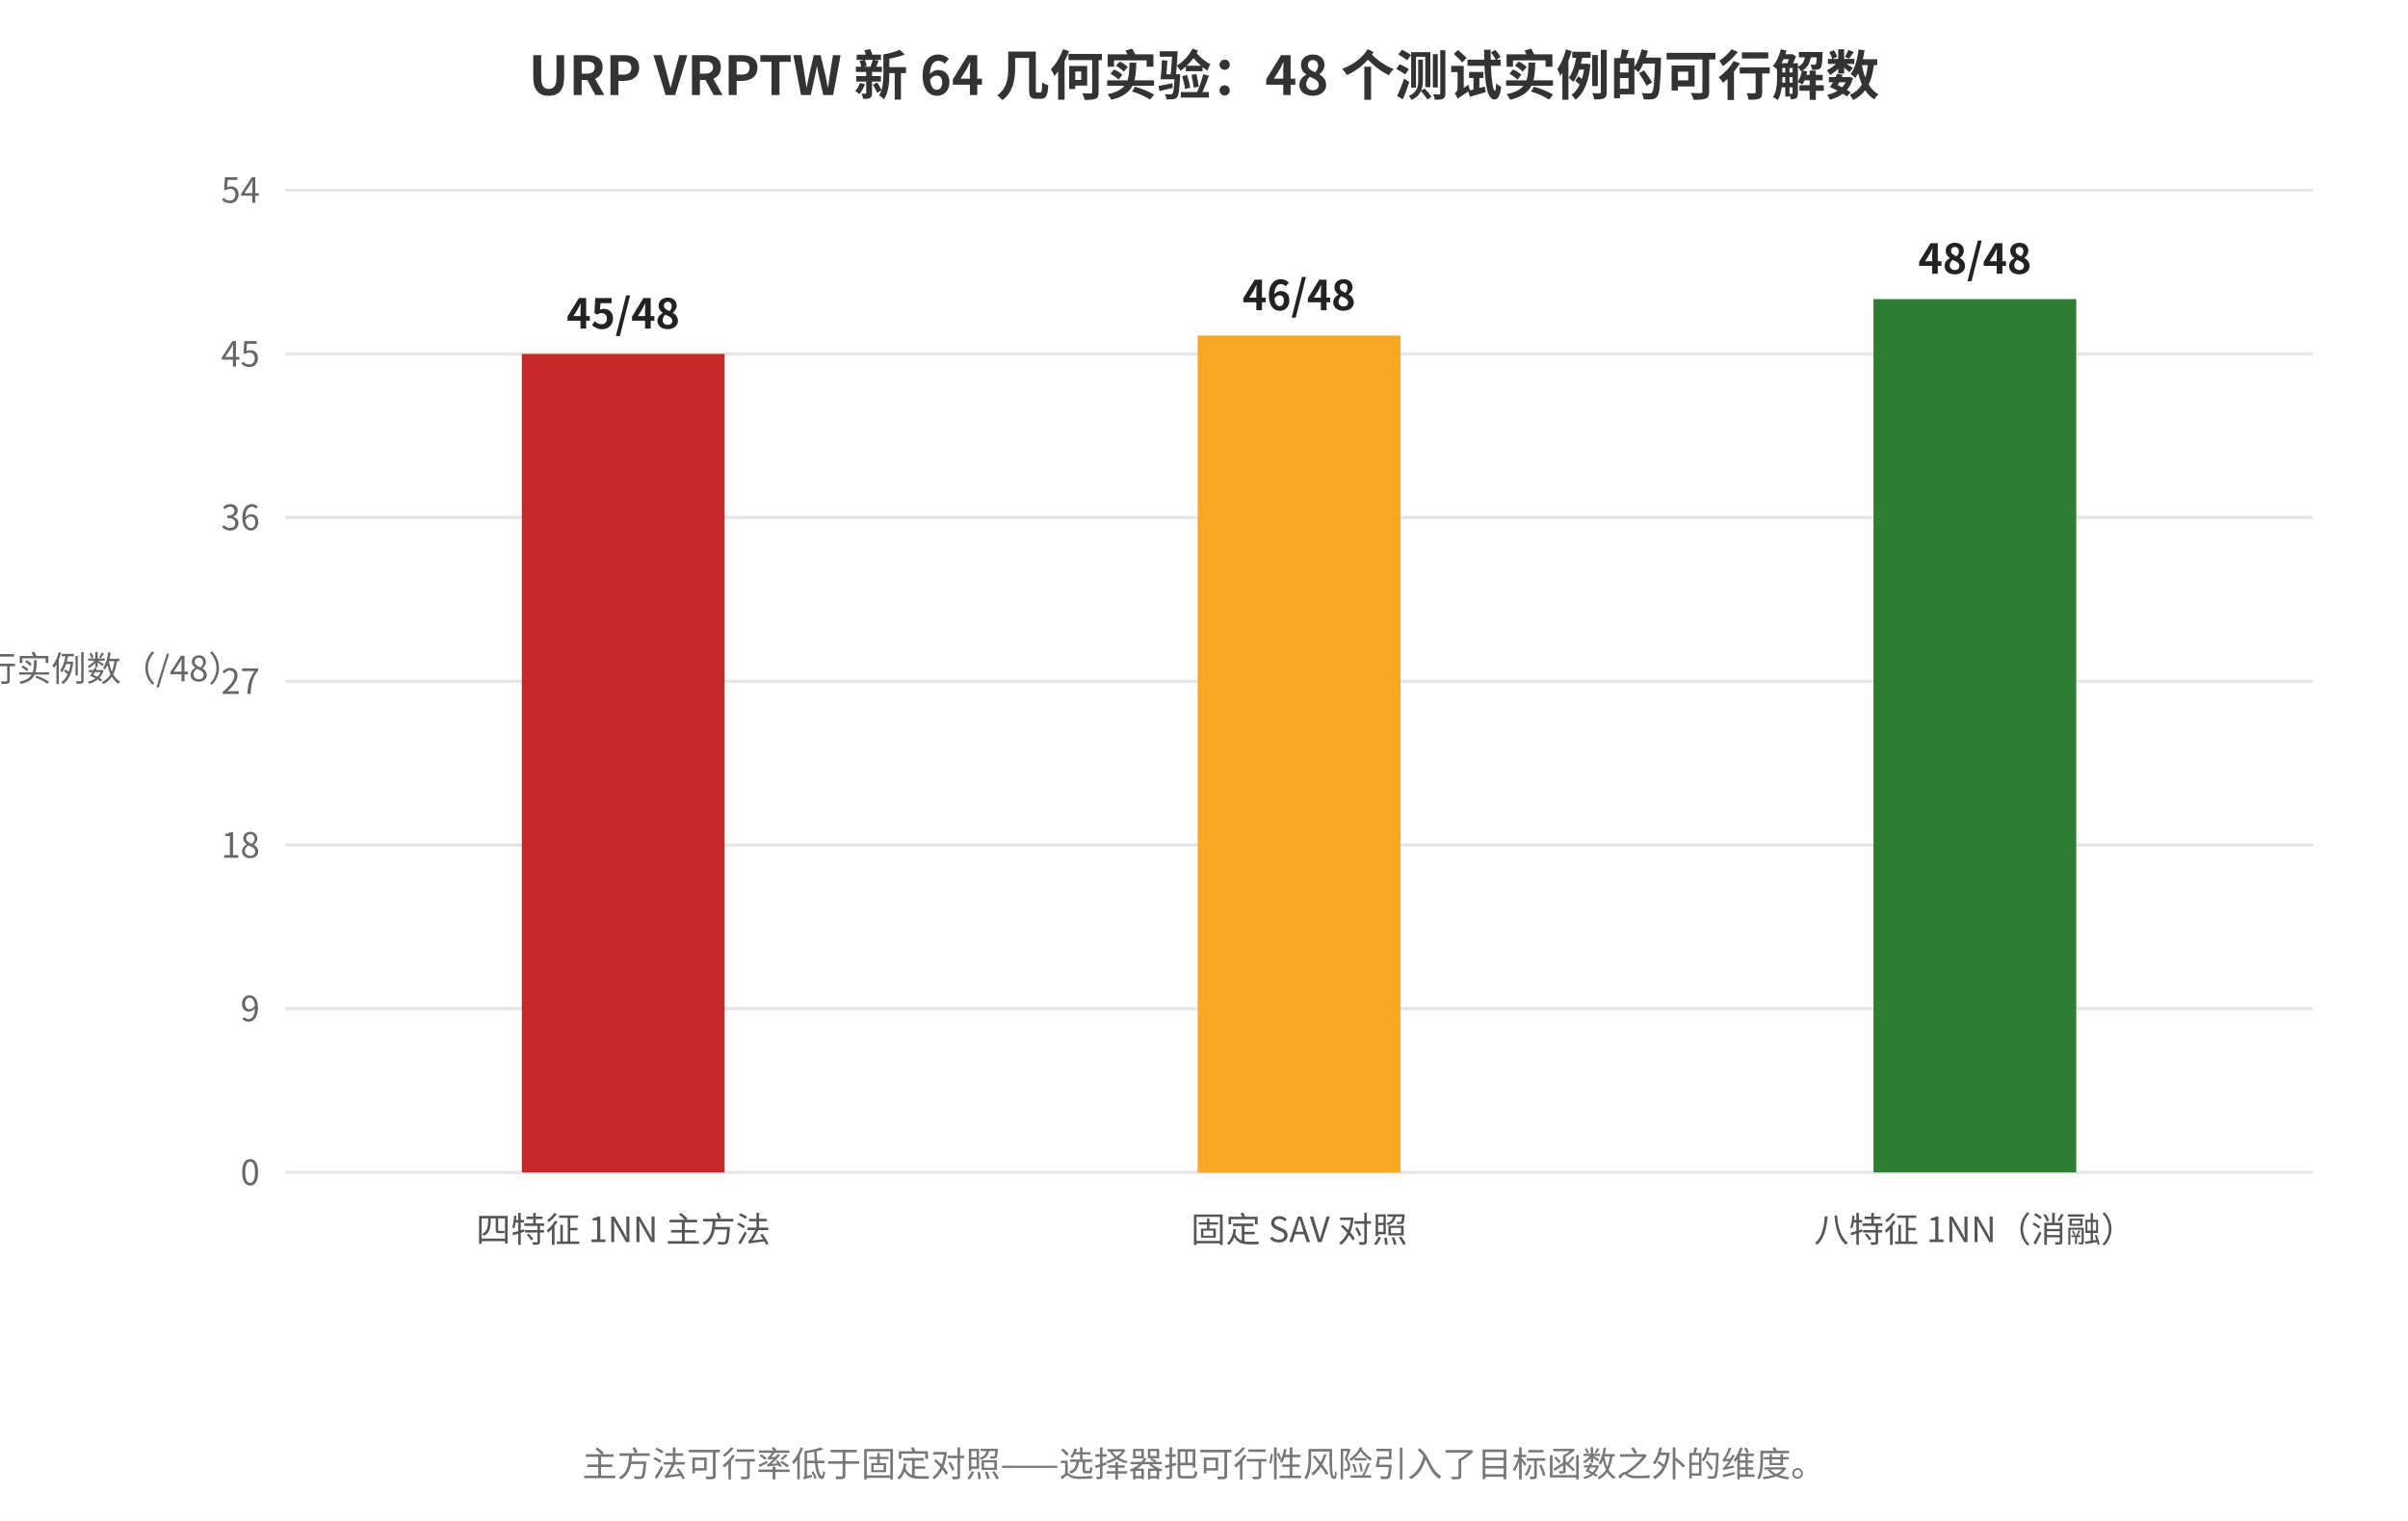
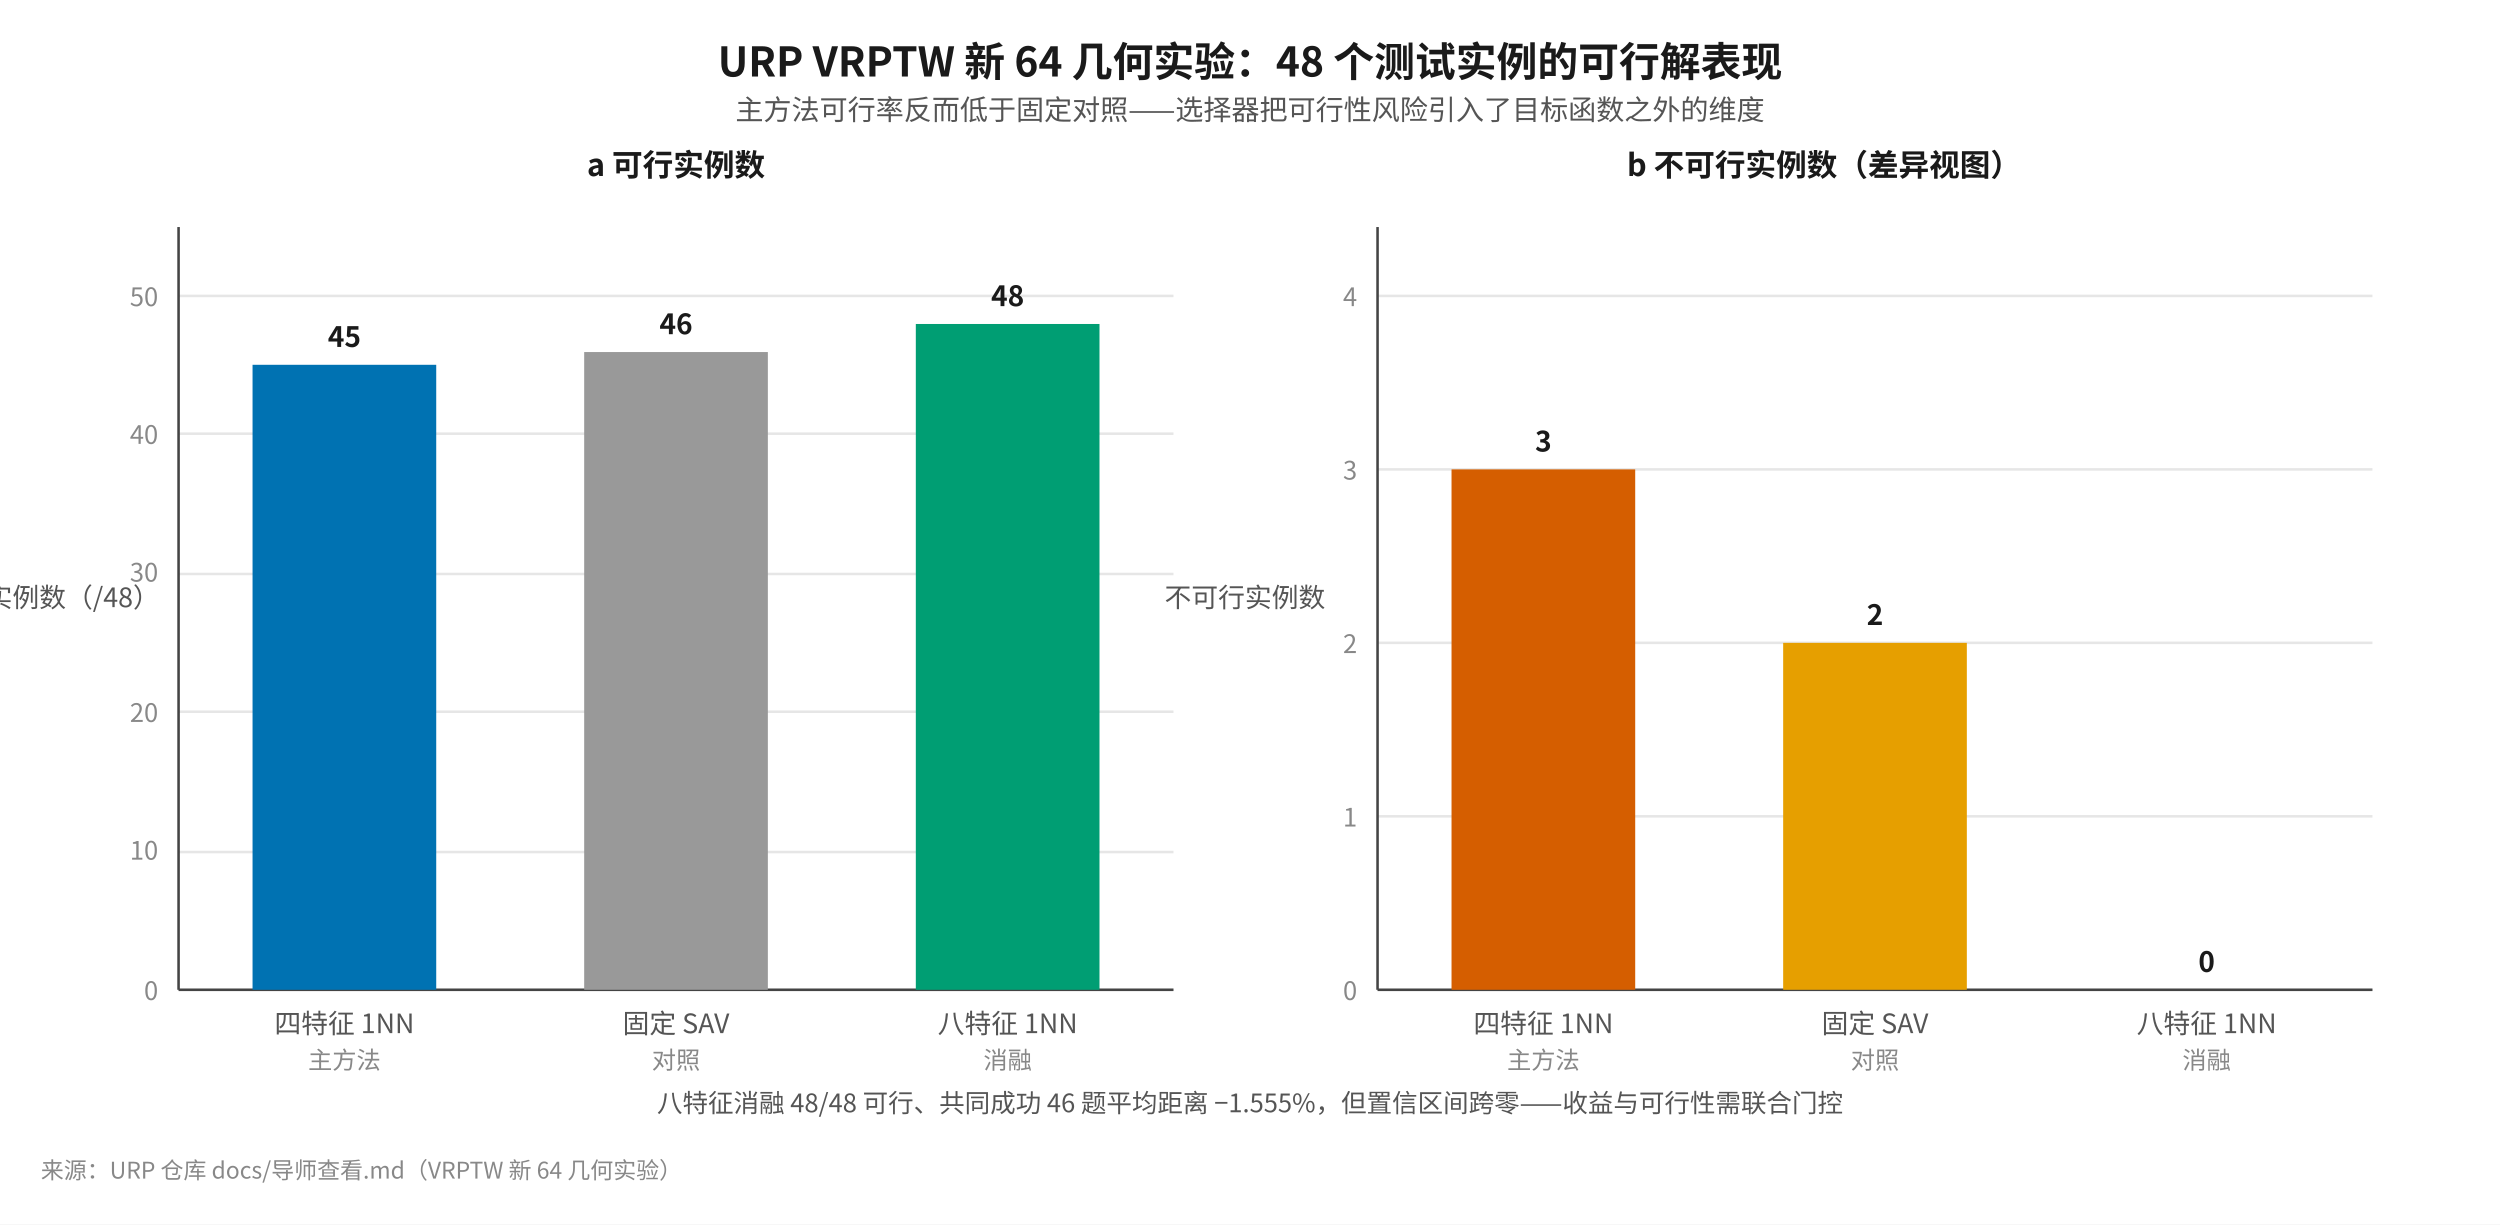
- <svg xmlns="http://www.w3.org/2000/svg" width="760" height="480" viewBox="0 0 760 480">
-   <rect width="760" height="480" fill="#fff" />
-   <text x="380.0" y="30" text-anchor="middle" font-size="17" font-weight="bold" fill="#333" font-family="Noto Sans CJK SC,sans-serif">URP VRPTW 新 64 几何实验：48 个测试实例的可行解数</text>
-   <line x1="90" y1="370.0" x2="730" y2="370.0" stroke="#e3e5e8" />
-   <text x="82.0" y="374.0" text-anchor="end" font-size="11" fill="#666" font-family="Noto Sans CJK SC,sans-serif">0</text>
-   <line x1="90" y1="318.3" x2="730" y2="318.3" stroke="#e3e5e8" />
-   <text x="82.0" y="322.3" text-anchor="end" font-size="11" fill="#666" font-family="Noto Sans CJK SC,sans-serif">9</text>
-   <line x1="90" y1="266.7" x2="730" y2="266.7" stroke="#e3e5e8" />
-   <text x="82.0" y="270.7" text-anchor="end" font-size="11" fill="#666" font-family="Noto Sans CJK SC,sans-serif">18</text>
-   <line x1="90" y1="215.0" x2="730" y2="215.0" stroke="#e3e5e8" />
-   <text x="82.0" y="219.0" text-anchor="end" font-size="11" fill="#666" font-family="Noto Sans CJK SC,sans-serif">27</text>
-   <line x1="90" y1="163.3" x2="730" y2="163.3" stroke="#e3e5e8" />
-   <text x="82.0" y="167.3" text-anchor="end" font-size="11" fill="#666" font-family="Noto Sans CJK SC,sans-serif">36</text>
-   <line x1="90" y1="111.7" x2="730" y2="111.7" stroke="#e3e5e8" />
-   <text x="82.0" y="115.7" text-anchor="end" font-size="11" fill="#666" font-family="Noto Sans CJK SC,sans-serif">45</text>
-   <line x1="90" y1="60.0" x2="730" y2="60.0" stroke="#e3e5e8" />
-   <text x="82.0" y="64.0" text-anchor="end" font-size="11" fill="#666" font-family="Noto Sans CJK SC,sans-serif">54</text>
-   <text x="30.0" y="215.0" text-anchor="middle" font-size="11" fill="#666" font-family="Noto Sans CJK SC,sans-serif">可行实例数（/48）</text>
-   <rect x="164.7" y="111.7" width="64" height="258.3" fill="#C62828" />
-   <text x="196.7" y="103.7" text-anchor="middle" font-size="13" fill="#222" font-family="Noto Sans CJK SC,sans-serif" font-weight="bold">45/48</text>
-   <text x="196.7" y="392.0" text-anchor="middle" font-size="11" fill="#555" font-family="Noto Sans CJK SC,sans-serif">四特征 1NN 主方法</text>
-   <rect x="378.0" y="105.9" width="64" height="264.1" fill="#F9A825" />
-   <text x="410.0" y="97.9" text-anchor="middle" font-size="13" fill="#222" font-family="Noto Sans CJK SC,sans-serif" font-weight="bold">46/48</text>
-   <text x="410.0" y="392.0" text-anchor="middle" font-size="11" fill="#555" font-family="Noto Sans CJK SC,sans-serif">固定 SAV 对照</text>
-   <rect x="591.3" y="94.4" width="64" height="275.6" fill="#2E7D32" />
-   <text x="623.3" y="86.4" text-anchor="middle" font-size="13" fill="#222" font-family="Noto Sans CJK SC,sans-serif" font-weight="bold">48/48</text>
-   <text x="623.3" y="392.0" text-anchor="middle" font-size="11" fill="#555" font-family="Noto Sans CJK SC,sans-serif">八特征 1NN（消融）</text>
-   <text x="380.0" y="466.0" text-anchor="middle" font-size="11" fill="#777" font-family="Noto Sans CJK SC,sans-serif">主方法可行率低于固定对照——选择器把可行性风险引入了目标函数之外的维度。</text>
+ <svg xmlns="http://www.w3.org/2000/svg" width="980" height="480" viewBox="0 0 980 480">
+   <rect width="980" height="480" fill="#fff" />
+   <text x="490" y="30" text-anchor="middle" font-size="16" fill="#1a1a1a" font-weight="700" font-family="Noto Sans CJK SC,Noto Sans,Helvetica,Arial,sans-serif">URP VRPTW 新 64 几何实验：48 个测试实例的可行解表现</text>
+   <text x="490" y="47" text-anchor="middle" font-size="11" fill="#555555" font-family="Noto Sans CJK SC,Noto Sans,Helvetica,Arial,sans-serif">主方法可行率反而低于固定对照——选择器把可行性风险引入了目标函数之外的维度</text>
+   <text x="265" y="69" text-anchor="middle" font-size="12" fill="#1a1a1a" font-weight="700" font-family="Noto Sans CJK SC,Noto Sans,Helvetica,Arial,sans-serif">a   可行实例数</text>
+   <line x1="70" y1="388" x2="460" y2="388" stroke="#E6E6E6" stroke-width="1" />
+   <text x="62" y="392" text-anchor="end" font-size="10" fill="#888888" font-family="Noto Sans CJK SC,Noto Sans,Helvetica,Arial,sans-serif">0</text>
+   <line x1="70" y1="334" x2="460" y2="334" stroke="#E6E6E6" stroke-width="1" />
+   <text x="62" y="337" text-anchor="end" font-size="10" fill="#888888" font-family="Noto Sans CJK SC,Noto Sans,Helvetica,Arial,sans-serif">10</text>
+   <line x1="70" y1="279" x2="460" y2="279" stroke="#E6E6E6" stroke-width="1" />
+   <text x="62" y="283" text-anchor="end" font-size="10" fill="#888888" font-family="Noto Sans CJK SC,Noto Sans,Helvetica,Arial,sans-serif">20</text>
+   <line x1="70" y1="225" x2="460" y2="225" stroke="#E6E6E6" stroke-width="1" />
+   <text x="62" y="228" text-anchor="end" font-size="10" fill="#888888" font-family="Noto Sans CJK SC,Noto Sans,Helvetica,Arial,sans-serif">30</text>
+   <line x1="70" y1="170" x2="460" y2="170" stroke="#E6E6E6" stroke-width="1" />
+   <text x="62" y="174" text-anchor="end" font-size="10" fill="#888888" font-family="Noto Sans CJK SC,Noto Sans,Helvetica,Arial,sans-serif">40</text>
+   <line x1="70" y1="116" x2="460" y2="116" stroke="#E6E6E6" stroke-width="1" />
+   <text x="62" y="120" text-anchor="end" font-size="10" fill="#888888" font-family="Noto Sans CJK SC,Noto Sans,Helvetica,Arial,sans-serif">50</text>
+   <text x="18" y="238" text-anchor="middle" font-size="10.5" fill="#555555" font-family="Noto Sans CJK SC,Noto Sans,Helvetica,Arial,sans-serif">可行实例数（/48）</text>
+   <line x1="70" y1="388" x2="70" y2="89" stroke="#444444" stroke-width="1" />
+   <line x1="70" y1="388" x2="460" y2="388" stroke="#444444" stroke-width="1" />
+   <rect x="99" y="143" width="72" height="245" fill="#0072B2" />
+   <text x="135" y="136" text-anchor="middle" font-size="11" fill="#1a1a1a" font-weight="700" font-family="Noto Sans CJK SC,Noto Sans,Helvetica,Arial,sans-serif">45</text>
+   <text x="135" y="405" text-anchor="middle" font-size="10.5" fill="#555555" font-family="Noto Sans CJK SC,Noto Sans,Helvetica,Arial,sans-serif">四特征 1NN</text>
+   <text x="135" y="419" text-anchor="middle" font-size="9.5" fill="#888888" font-family="Noto Sans CJK SC,Noto Sans,Helvetica,Arial,sans-serif">主方法</text>
+   <rect x="229" y="138" width="72" height="250" fill="#999999" />
+   <text x="265" y="131" text-anchor="middle" font-size="11" fill="#1a1a1a" font-weight="700" font-family="Noto Sans CJK SC,Noto Sans,Helvetica,Arial,sans-serif">46</text>
+   <text x="265" y="405" text-anchor="middle" font-size="10.5" fill="#555555" font-family="Noto Sans CJK SC,Noto Sans,Helvetica,Arial,sans-serif">固定 SAV</text>
+   <text x="265" y="419" text-anchor="middle" font-size="9.5" fill="#888888" font-family="Noto Sans CJK SC,Noto Sans,Helvetica,Arial,sans-serif">对照</text>
+   <rect x="359" y="127" width="72" height="261" fill="#009E73" />
+   <text x="395" y="120" text-anchor="middle" font-size="11" fill="#1a1a1a" font-weight="700" font-family="Noto Sans CJK SC,Noto Sans,Helvetica,Arial,sans-serif">48</text>
+   <text x="395" y="405" text-anchor="middle" font-size="10.5" fill="#555555" font-family="Noto Sans CJK SC,Noto Sans,Helvetica,Arial,sans-serif">八特征 1NN</text>
+   <text x="395" y="419" text-anchor="middle" font-size="9.5" fill="#888888" font-family="Noto Sans CJK SC,Noto Sans,Helvetica,Arial,sans-serif">消融</text>
+   <text x="715" y="69" text-anchor="middle" font-size="12" fill="#1a1a1a" font-weight="700" font-family="Noto Sans CJK SC,Noto Sans,Helvetica,Arial,sans-serif">b   不可行实例数（差异视图）</text>
+   <line x1="540" y1="388" x2="930" y2="388" stroke="#E6E6E6" stroke-width="1" />
+   <text x="532" y="392" text-anchor="end" font-size="10" fill="#888888" font-family="Noto Sans CJK SC,Noto Sans,Helvetica,Arial,sans-serif">0</text>
+   <line x1="540" y1="320" x2="930" y2="320" stroke="#E6E6E6" stroke-width="1" />
+   <text x="532" y="324" text-anchor="end" font-size="10" fill="#888888" font-family="Noto Sans CJK SC,Noto Sans,Helvetica,Arial,sans-serif">1</text>
+   <line x1="540" y1="252" x2="930" y2="252" stroke="#E6E6E6" stroke-width="1" />
+   <text x="532" y="256" text-anchor="end" font-size="10" fill="#888888" font-family="Noto Sans CJK SC,Noto Sans,Helvetica,Arial,sans-serif">2</text>
+   <line x1="540" y1="184" x2="930" y2="184" stroke="#E6E6E6" stroke-width="1" />
+   <text x="532" y="188" text-anchor="end" font-size="10" fill="#888888" font-family="Noto Sans CJK SC,Noto Sans,Helvetica,Arial,sans-serif">3</text>
+   <line x1="540" y1="116" x2="930" y2="116" stroke="#E6E6E6" stroke-width="1" />
+   <text x="532" y="120" text-anchor="end" font-size="10" fill="#888888" font-family="Noto Sans CJK SC,Noto Sans,Helvetica,Arial,sans-serif">4</text>
+   <text x="488" y="238" text-anchor="middle" font-size="10.5" fill="#555555" font-family="Noto Sans CJK SC,Noto Sans,Helvetica,Arial,sans-serif">不可行实例数</text>
+   <line x1="540" y1="388" x2="540" y2="89" stroke="#444444" stroke-width="1" />
+   <line x1="540" y1="388" x2="930" y2="388" stroke="#444444" stroke-width="1" />
+   <rect x="569" y="184" width="72" height="204" fill="#D55E00" />
+   <text x="605" y="177" text-anchor="middle" font-size="11" fill="#1a1a1a" font-weight="700" font-family="Noto Sans CJK SC,Noto Sans,Helvetica,Arial,sans-serif">3</text>
+   <text x="605" y="405" text-anchor="middle" font-size="10.5" fill="#555555" font-family="Noto Sans CJK SC,Noto Sans,Helvetica,Arial,sans-serif">四特征 1NN</text>
+   <text x="605" y="419" text-anchor="middle" font-size="9.5" fill="#888888" font-family="Noto Sans CJK SC,Noto Sans,Helvetica,Arial,sans-serif">主方法</text>
+   <rect x="699" y="252" width="72" height="136" fill="#E69F00" />
+   <text x="735" y="245" text-anchor="middle" font-size="11" fill="#1a1a1a" font-weight="700" font-family="Noto Sans CJK SC,Noto Sans,Helvetica,Arial,sans-serif">2</text>
+   <text x="735" y="405" text-anchor="middle" font-size="10.5" fill="#555555" font-family="Noto Sans CJK SC,Noto Sans,Helvetica,Arial,sans-serif">固定 SAV</text>
+   <text x="735" y="419" text-anchor="middle" font-size="9.5" fill="#888888" font-family="Noto Sans CJK SC,Noto Sans,Helvetica,Arial,sans-serif">对照</text>
+   <rect x="829" y="388" width="72" height="0" fill="#009E73" />
+   <text x="865" y="381" text-anchor="middle" font-size="11" fill="#1a1a1a" font-weight="700" font-family="Noto Sans CJK SC,Noto Sans,Helvetica,Arial,sans-serif">0</text>
+   <text x="865" y="405" text-anchor="middle" font-size="10.5" fill="#555555" font-family="Noto Sans CJK SC,Noto Sans,Helvetica,Arial,sans-serif">八特征 1NN</text>
+   <text x="865" y="419" text-anchor="middle" font-size="9.5" fill="#888888" font-family="Noto Sans CJK SC,Noto Sans,Helvetica,Arial,sans-serif">消融</text>
+   <text x="490" y="436" text-anchor="middle" font-size="10" fill="#555555" font-family="Noto Sans CJK SC,Noto Sans,Helvetica,Arial,sans-serif">八特征消融 48/48 可行、共同成功 46 题平均距离 −1.555%，但置信区间跨零——收益与可行性需联合门控</text>
+   <text x="16" y="462" text-anchor="start" font-size="9" fill="#888888" font-family="Noto Sans CJK SC,Noto Sans,Helvetica,Arial,sans-serif">来源：URP 仓库 docs/导师查看.md（VRPTW 新 64 几何实验）</text>
</svg>
